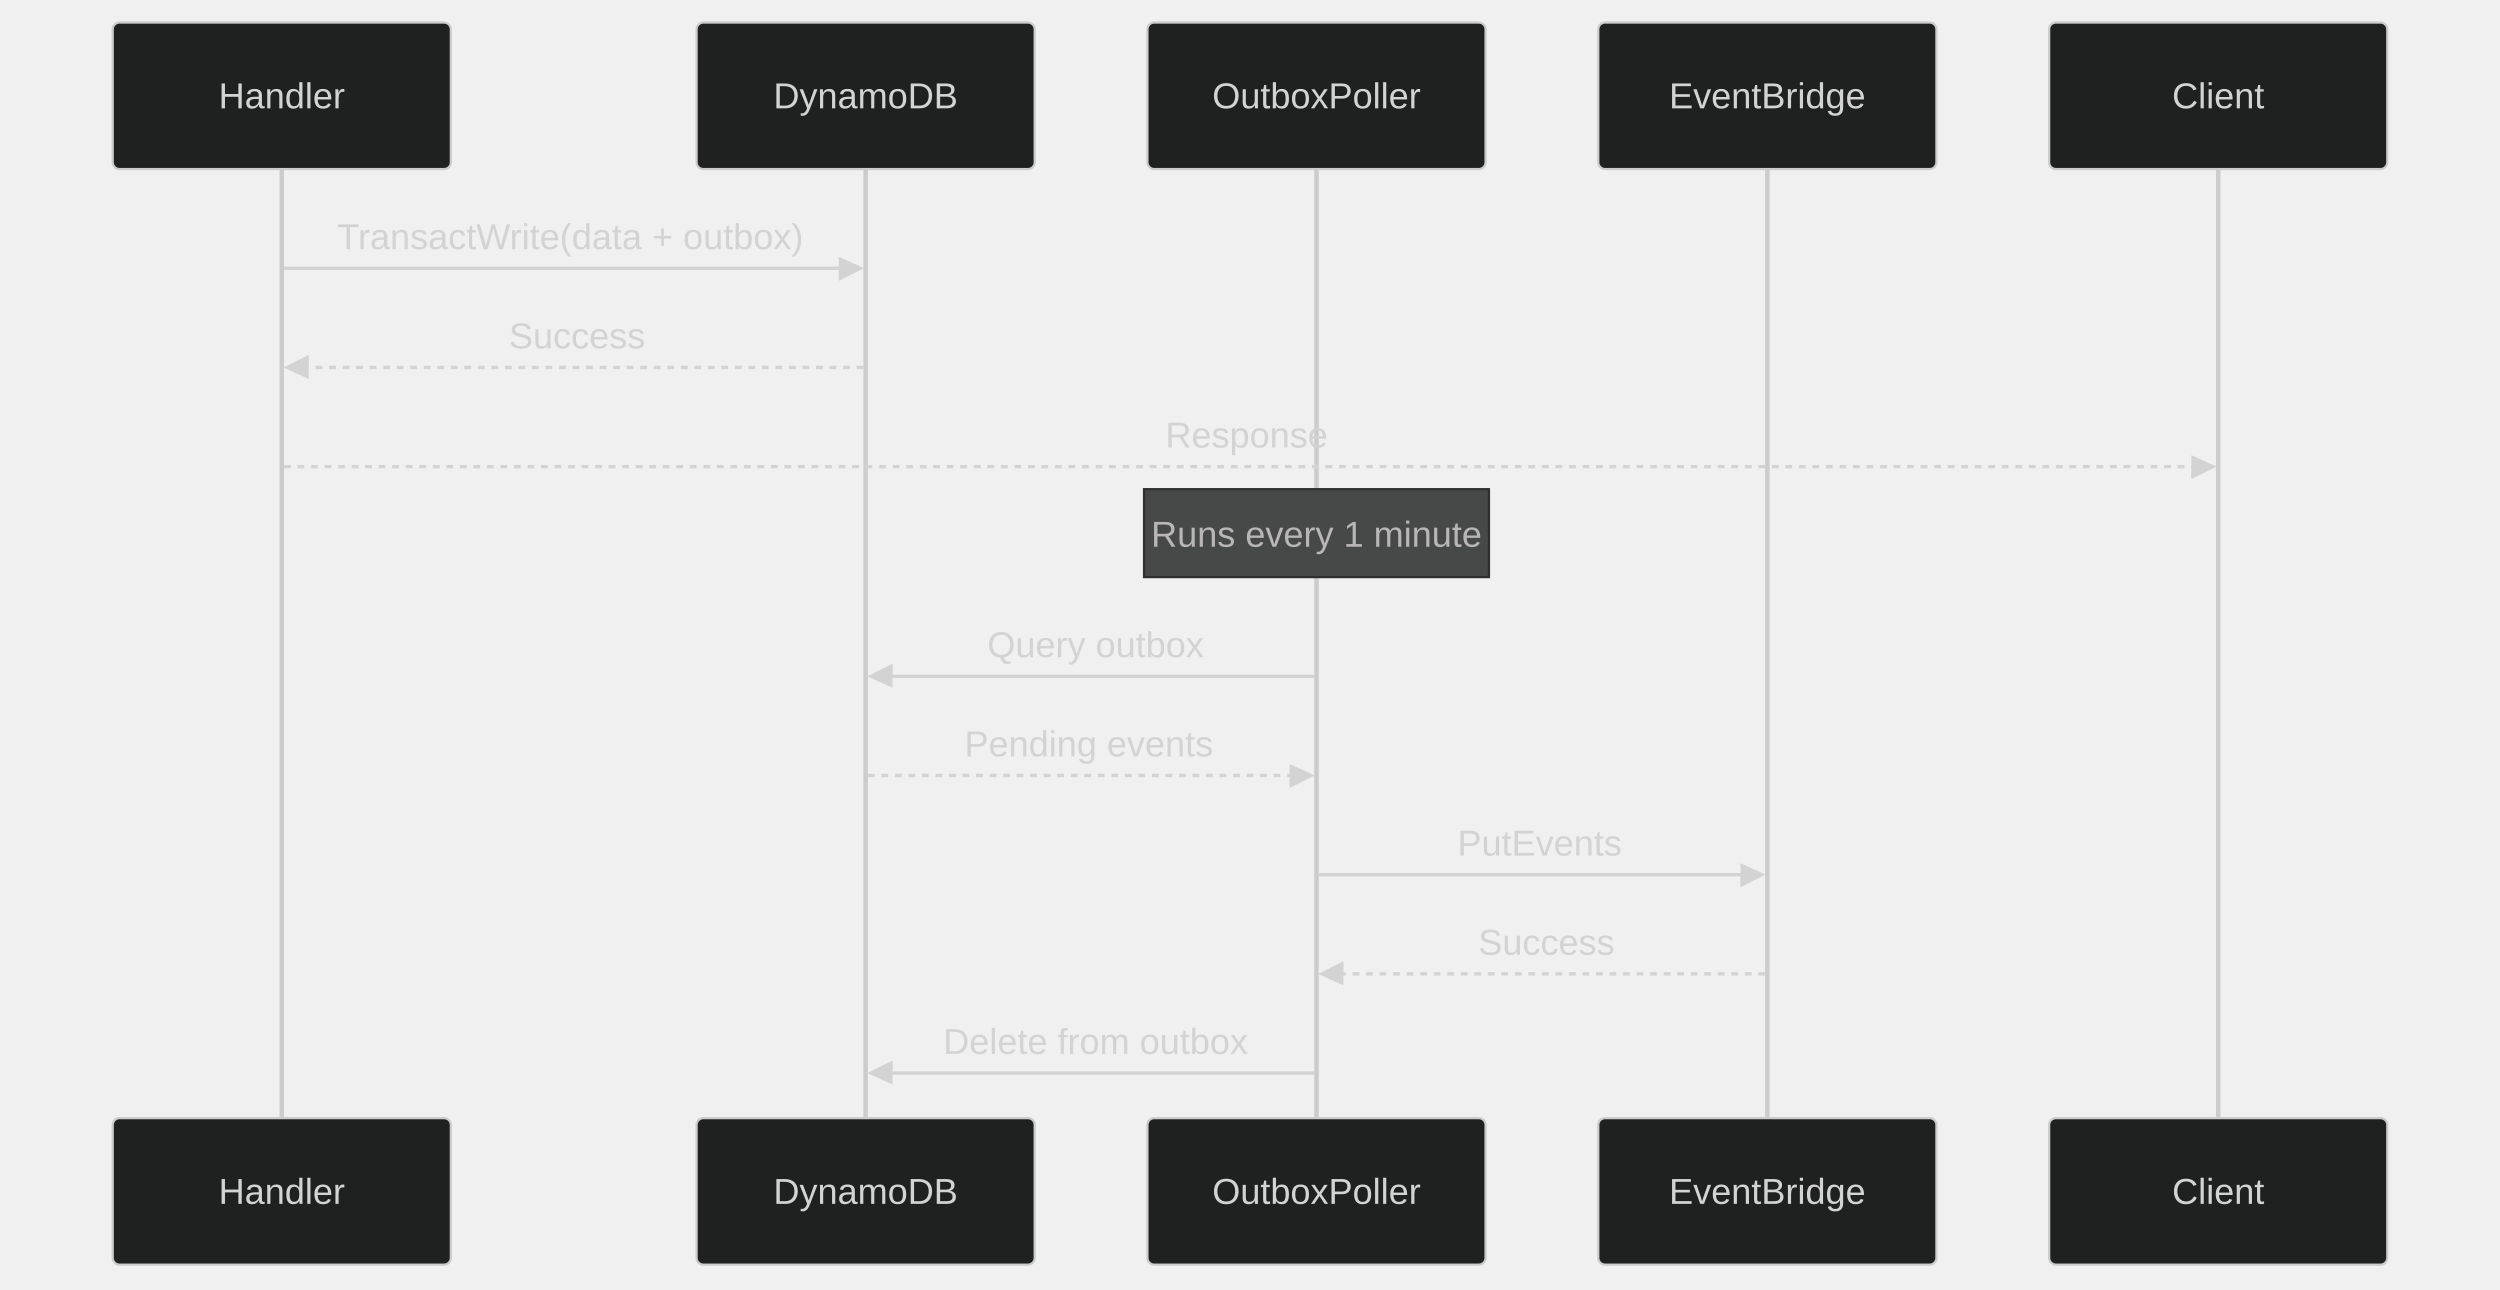
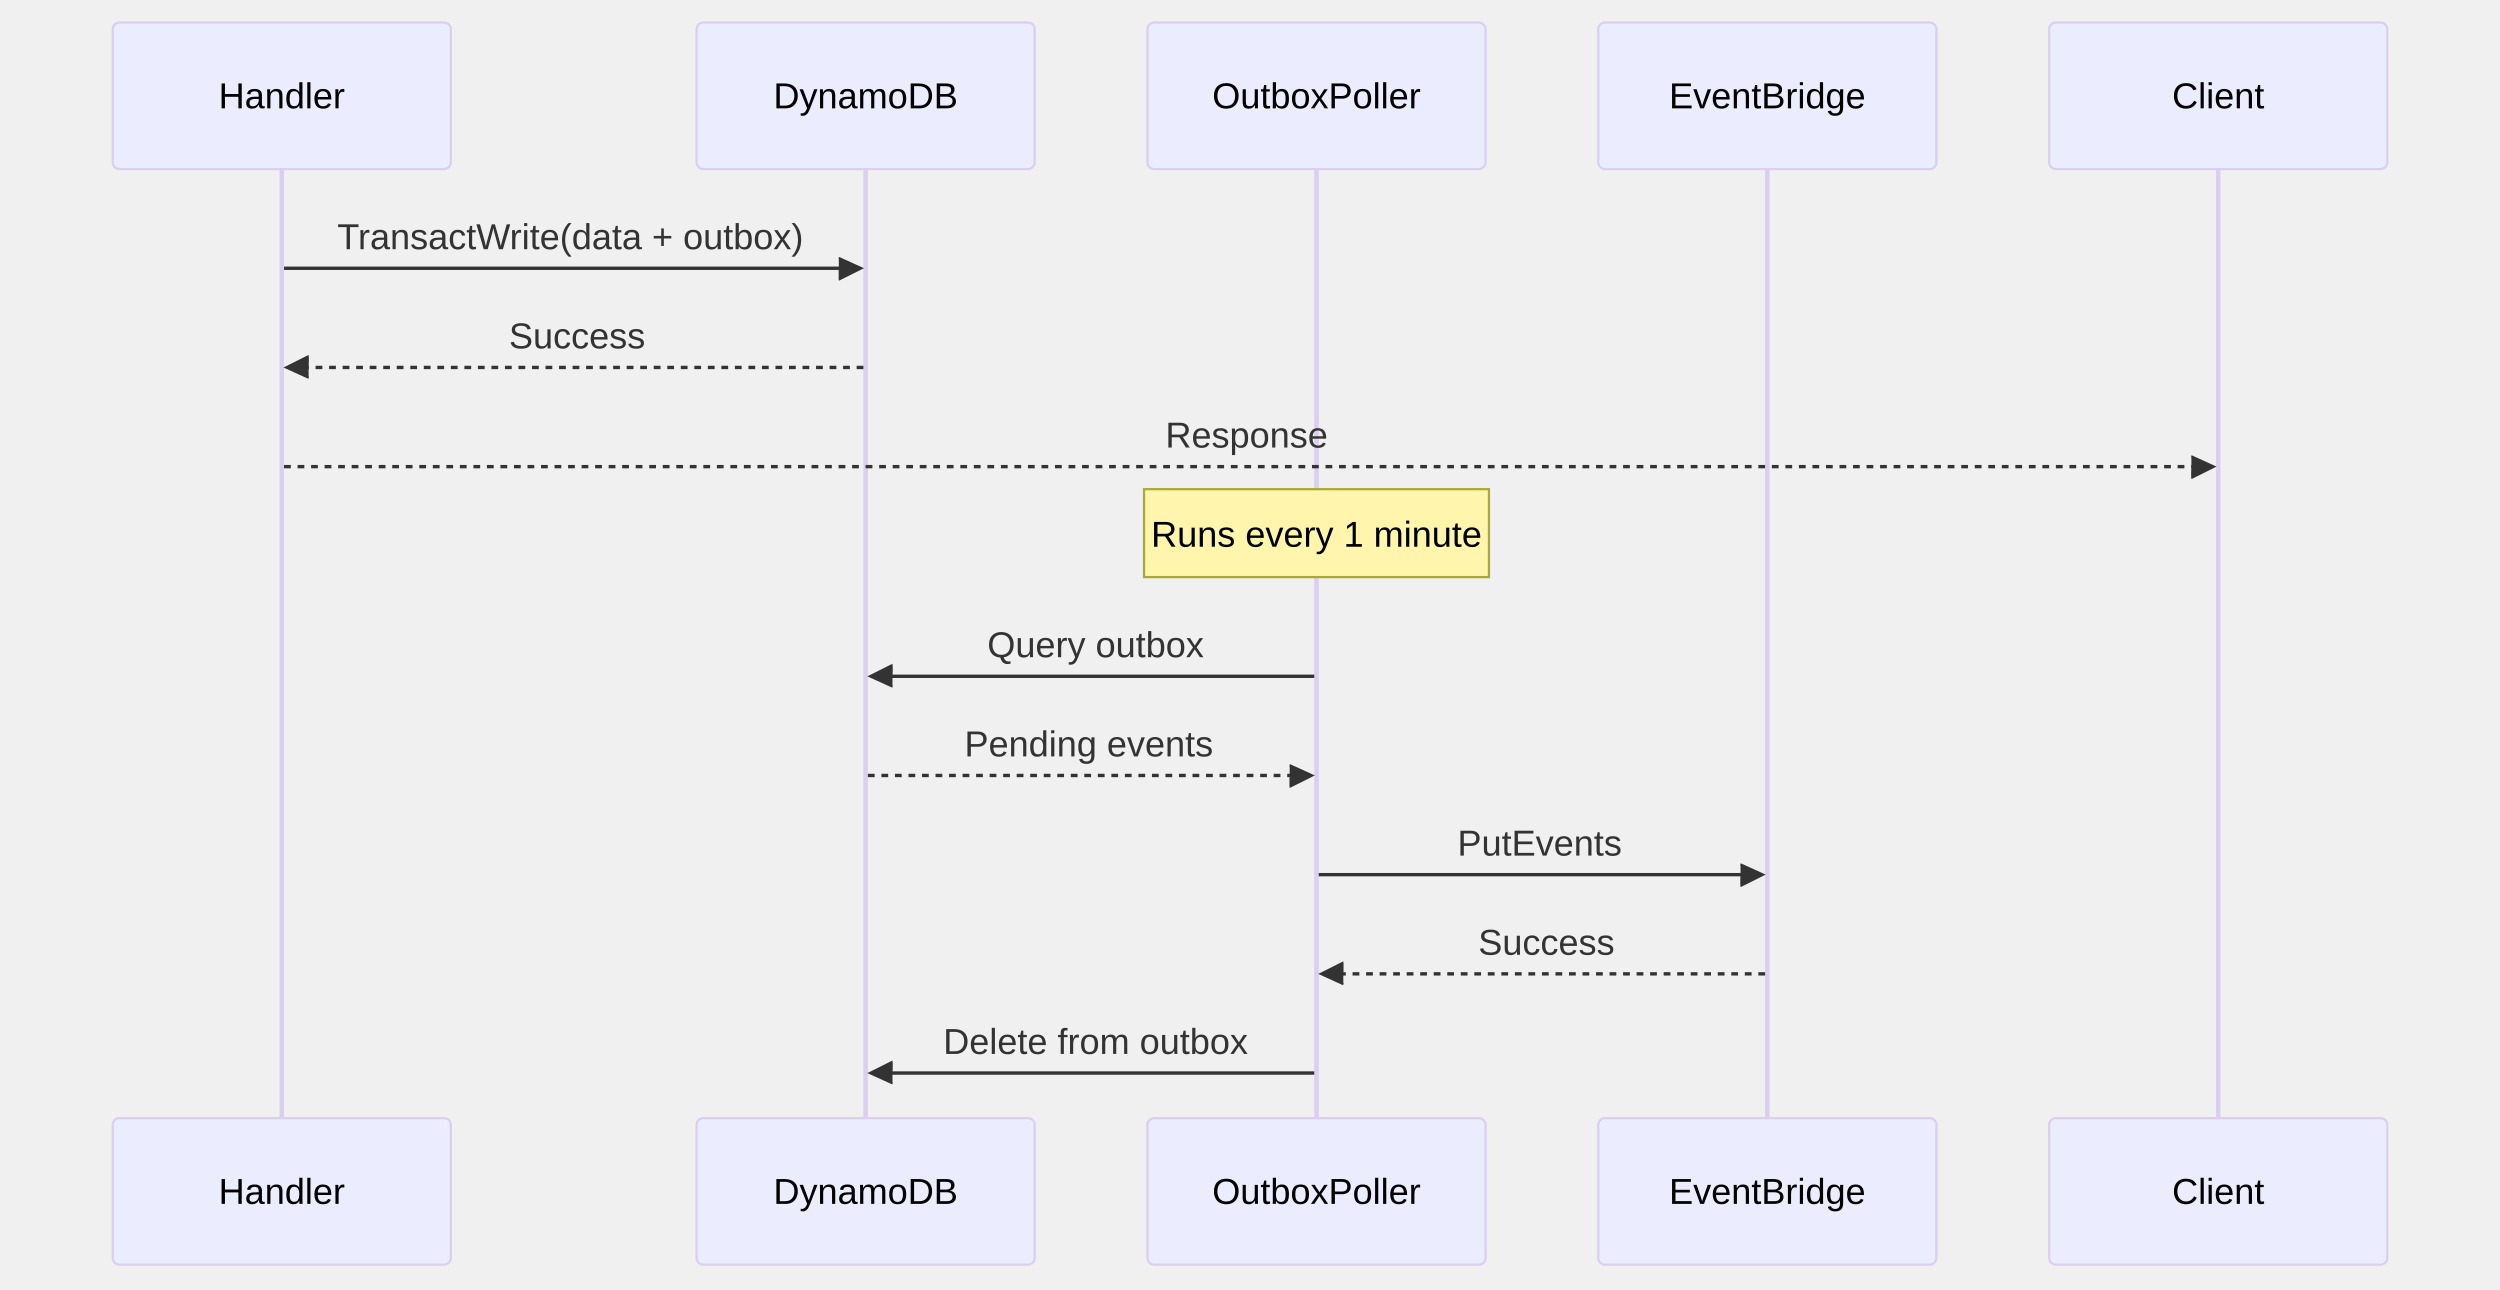
- <svg xmlns="http://www.w3.org/2000/svg" aria-roledescription="sequence" role="graphics-document document" viewBox="-50 -10 1109 572" style="max-width: 1109px; background-color: transparent;" width="100%" id="my-svg">
+ <svg xmlns="http://www.w3.org/2000/svg" aria-roledescription="sequence" role="graphics-document document" viewBox="-50 -10 1109 572" style="max-width: 1109px; background-color: white;" width="100%" id="my-svg">
  <g>
    <rect class="actor actor-bottom" ry="3" rx="3" name="Client" height="65" width="150" stroke="#666" fill="#eaeaea" y="486" x="859" />
    <text style="text-anchor: middle; font-size: 16px; font-weight: 400;" class="actor actor-box" alignment-baseline="central" dominant-baseline="central" y="518.5" x="934">
      <tspan dy="0" x="934">Client</tspan>
    </text>
  </g>
  <g>
    <rect class="actor actor-bottom" ry="3" rx="3" name="EventBridge" height="65" width="150" stroke="#666" fill="#eaeaea" y="486" x="659" />
    <text style="text-anchor: middle; font-size: 16px; font-weight: 400;" class="actor actor-box" alignment-baseline="central" dominant-baseline="central" y="518.5" x="734">
      <tspan dy="0" x="734">EventBridge</tspan>
    </text>
  </g>
  <g>
    <rect class="actor actor-bottom" ry="3" rx="3" name="OutboxPoller" height="65" width="150" stroke="#666" fill="#eaeaea" y="486" x="459" />
    <text style="text-anchor: middle; font-size: 16px; font-weight: 400;" class="actor actor-box" alignment-baseline="central" dominant-baseline="central" y="518.5" x="534">
      <tspan dy="0" x="534">OutboxPoller</tspan>
    </text>
  </g>
  <g>
    <rect class="actor actor-bottom" ry="3" rx="3" name="DynamoDB" height="65" width="150" stroke="#666" fill="#eaeaea" y="486" x="259" />
    <text style="text-anchor: middle; font-size: 16px; font-weight: 400;" class="actor actor-box" alignment-baseline="central" dominant-baseline="central" y="518.5" x="334">
      <tspan dy="0" x="334">DynamoDB</tspan>
    </text>
  </g>
  <g>
    <rect class="actor actor-bottom" ry="3" rx="3" name="Handler" height="65" width="150" stroke="#666" fill="#eaeaea" y="486" x="0" />
    <text style="text-anchor: middle; font-size: 16px; font-weight: 400;" class="actor actor-box" alignment-baseline="central" dominant-baseline="central" y="518.5" x="75">
      <tspan dy="0" x="75">Handler</tspan>
    </text>
  </g>
  <g>
    <line name="Client" stroke="#999" stroke-width="0.5px" class="actor-line 200" y2="486" x2="934" y1="65" x1="934" id="actor4" />
    <g id="root-4">
      <rect class="actor actor-top" ry="3" rx="3" name="Client" height="65" width="150" stroke="#666" fill="#eaeaea" y="0" x="859" />
      <text style="text-anchor: middle; font-size: 16px; font-weight: 400;" class="actor actor-box" alignment-baseline="central" dominant-baseline="central" y="32.5" x="934">
        <tspan dy="0" x="934">Client</tspan>
      </text>
    </g>
  </g>
  <g>
    <line name="EventBridge" stroke="#999" stroke-width="0.5px" class="actor-line 200" y2="486" x2="734" y1="65" x1="734" id="actor3" />
    <g id="root-3">
      <rect class="actor actor-top" ry="3" rx="3" name="EventBridge" height="65" width="150" stroke="#666" fill="#eaeaea" y="0" x="659" />
      <text style="text-anchor: middle; font-size: 16px; font-weight: 400;" class="actor actor-box" alignment-baseline="central" dominant-baseline="central" y="32.5" x="734">
        <tspan dy="0" x="734">EventBridge</tspan>
      </text>
    </g>
  </g>
  <g>
    <line name="OutboxPoller" stroke="#999" stroke-width="0.5px" class="actor-line 200" y2="486" x2="534" y1="65" x1="534" id="actor2" />
    <g id="root-2">
      <rect class="actor actor-top" ry="3" rx="3" name="OutboxPoller" height="65" width="150" stroke="#666" fill="#eaeaea" y="0" x="459" />
      <text style="text-anchor: middle; font-size: 16px; font-weight: 400;" class="actor actor-box" alignment-baseline="central" dominant-baseline="central" y="32.5" x="534">
        <tspan dy="0" x="534">OutboxPoller</tspan>
      </text>
    </g>
  </g>
  <g>
    <line name="DynamoDB" stroke="#999" stroke-width="0.5px" class="actor-line 200" y2="486" x2="334" y1="65" x1="334" id="actor1" />
    <g id="root-1">
      <rect class="actor actor-top" ry="3" rx="3" name="DynamoDB" height="65" width="150" stroke="#666" fill="#eaeaea" y="0" x="259" />
      <text style="text-anchor: middle; font-size: 16px; font-weight: 400;" class="actor actor-box" alignment-baseline="central" dominant-baseline="central" y="32.5" x="334">
        <tspan dy="0" x="334">DynamoDB</tspan>
      </text>
    </g>
  </g>
  <g>
    <line name="Handler" stroke="#999" stroke-width="0.5px" class="actor-line 200" y2="486" x2="75" y1="65" x1="75" id="actor0" />
    <g id="root-0">
      <rect class="actor actor-top" ry="3" rx="3" name="Handler" height="65" width="150" stroke="#666" fill="#eaeaea" y="0" x="0" />
      <text style="text-anchor: middle; font-size: 16px; font-weight: 400;" class="actor actor-box" alignment-baseline="central" dominant-baseline="central" y="32.5" x="75">
        <tspan dy="0" x="75">Handler</tspan>
      </text>
    </g>
  </g>
-   <style>#my-svg{font-family:"trebuchet ms",verdana,arial,sans-serif;font-size:16px;fill:#ccc;}@keyframes edge-animation-frame{from{stroke-dashoffset:0;}}@keyframes dash{to{stroke-dashoffset:0;}}#my-svg .edge-animation-slow{stroke-dasharray:9,5!important;stroke-dashoffset:900;animation:dash 50s linear infinite;stroke-linecap:round;}#my-svg .edge-animation-fast{stroke-dasharray:9,5!important;stroke-dashoffset:900;animation:dash 20s linear infinite;stroke-linecap:round;}#my-svg .error-icon{fill:#a44141;}#my-svg .error-text{fill:#ddd;stroke:#ddd;}#my-svg .edge-thickness-normal{stroke-width:1px;}#my-svg .edge-thickness-thick{stroke-width:3.5px;}#my-svg .edge-pattern-solid{stroke-dasharray:0;}#my-svg .edge-thickness-invisible{stroke-width:0;fill:none;}#my-svg .edge-pattern-dashed{stroke-dasharray:3;}#my-svg .edge-pattern-dotted{stroke-dasharray:2;}#my-svg .marker{fill:lightgrey;stroke:lightgrey;}#my-svg .marker.cross{stroke:lightgrey;}#my-svg svg{font-family:"trebuchet ms",verdana,arial,sans-serif;font-size:16px;}#my-svg p{margin:0;}#my-svg .actor{stroke:#ccc;fill:#1f2020;}#my-svg text.actor&gt;tspan{fill:lightgrey;stroke:none;}#my-svg .actor-line{stroke:#ccc;}#my-svg .messageLine0{stroke-width:1.5;stroke-dasharray:none;stroke:lightgrey;}#my-svg .messageLine1{stroke-width:1.5;stroke-dasharray:2,2;stroke:lightgrey;}#my-svg #arrowhead path{fill:lightgrey;stroke:lightgrey;}#my-svg .sequenceNumber{fill:black;}#my-svg #sequencenumber{fill:lightgrey;}#my-svg #crosshead path{fill:lightgrey;stroke:lightgrey;}#my-svg .messageText{fill:lightgrey;stroke:none;}#my-svg .labelBox{stroke:#ccc;fill:#1f2020;}#my-svg .labelText,#my-svg .labelText&gt;tspan{fill:lightgrey;stroke:none;}#my-svg .loopText,#my-svg .loopText&gt;tspan{fill:lightgrey;stroke:none;}#my-svg .loopLine{stroke-width:2px;stroke-dasharray:2,2;stroke:#ccc;fill:#ccc;}#my-svg .note{stroke:hsl(180, 0%, 18.353%);fill:hsl(180, 1.587%, 28.353%);}#my-svg .noteText,#my-svg .noteText&gt;tspan{fill:rgb(183.848, 181.552, 181.552);stroke:none;}#my-svg .activation0{fill:hsl(180, 1.587%, 28.353%);stroke:#ccc;}#my-svg .activation1{fill:hsl(180, 1.587%, 28.353%);stroke:#ccc;}#my-svg .activation2{fill:hsl(180, 1.587%, 28.353%);stroke:#ccc;}#my-svg .actorPopupMenu{position:absolute;}#my-svg .actorPopupMenuPanel{position:absolute;fill:#1f2020;box-shadow:0px 8px 16px 0px rgba(0,0,0,0.2);filter:drop-shadow(3px 5px 2px rgb(0 0 0 / 0.4));}#my-svg .actor-man line{stroke:#ccc;fill:#1f2020;}#my-svg .actor-man circle,#my-svg line{stroke:#ccc;fill:#1f2020;stroke-width:2px;}#my-svg :root{--mermaid-font-family:"trebuchet ms",verdana,arial,sans-serif;}</style>
+   <style>#my-svg{font-family:"trebuchet ms",verdana,arial,sans-serif;font-size:16px;fill:#333;}@keyframes edge-animation-frame{from{stroke-dashoffset:0;}}@keyframes dash{to{stroke-dashoffset:0;}}#my-svg .edge-animation-slow{stroke-dasharray:9,5!important;stroke-dashoffset:900;animation:dash 50s linear infinite;stroke-linecap:round;}#my-svg .edge-animation-fast{stroke-dasharray:9,5!important;stroke-dashoffset:900;animation:dash 20s linear infinite;stroke-linecap:round;}#my-svg .error-icon{fill:#552222;}#my-svg .error-text{fill:#552222;stroke:#552222;}#my-svg .edge-thickness-normal{stroke-width:1px;}#my-svg .edge-thickness-thick{stroke-width:3.5px;}#my-svg .edge-pattern-solid{stroke-dasharray:0;}#my-svg .edge-thickness-invisible{stroke-width:0;fill:none;}#my-svg .edge-pattern-dashed{stroke-dasharray:3;}#my-svg .edge-pattern-dotted{stroke-dasharray:2;}#my-svg .marker{fill:#333333;stroke:#333333;}#my-svg .marker.cross{stroke:#333333;}#my-svg svg{font-family:"trebuchet ms",verdana,arial,sans-serif;font-size:16px;}#my-svg p{margin:0;}#my-svg .actor{stroke:hsl(259.626, 59.777%, 87.902%);fill:#ECECFF;}#my-svg text.actor&gt;tspan{fill:black;stroke:none;}#my-svg .actor-line{stroke:hsl(259.626, 59.777%, 87.902%);}#my-svg .messageLine0{stroke-width:1.5;stroke-dasharray:none;stroke:#333;}#my-svg .messageLine1{stroke-width:1.5;stroke-dasharray:2,2;stroke:#333;}#my-svg #arrowhead path{fill:#333;stroke:#333;}#my-svg .sequenceNumber{fill:white;}#my-svg #sequencenumber{fill:#333;}#my-svg #crosshead path{fill:#333;stroke:#333;}#my-svg .messageText{fill:#333;stroke:none;}#my-svg .labelBox{stroke:hsl(259.626, 59.777%, 87.902%);fill:#ECECFF;}#my-svg .labelText,#my-svg .labelText&gt;tspan{fill:black;stroke:none;}#my-svg .loopText,#my-svg .loopText&gt;tspan{fill:black;stroke:none;}#my-svg .loopLine{stroke-width:2px;stroke-dasharray:2,2;stroke:hsl(259.626, 59.777%, 87.902%);fill:hsl(259.626, 59.777%, 87.902%);}#my-svg .note{stroke:#aaaa33;fill:#fff5ad;}#my-svg .noteText,#my-svg .noteText&gt;tspan{fill:black;stroke:none;}#my-svg .activation0{fill:#f4f4f4;stroke:#666;}#my-svg .activation1{fill:#f4f4f4;stroke:#666;}#my-svg .activation2{fill:#f4f4f4;stroke:#666;}#my-svg .actorPopupMenu{position:absolute;}#my-svg .actorPopupMenuPanel{position:absolute;fill:#ECECFF;box-shadow:0px 8px 16px 0px rgba(0,0,0,0.2);filter:drop-shadow(3px 5px 2px rgb(0 0 0 / 0.4));}#my-svg .actor-man line{stroke:hsl(259.626, 59.777%, 87.902%);fill:#ECECFF;}#my-svg .actor-man circle,#my-svg line{stroke:hsl(259.626, 59.777%, 87.902%);fill:#ECECFF;stroke-width:2px;}#my-svg :root{--mermaid-font-family:"trebuchet ms",verdana,arial,sans-serif;}</style>
  <g />
  <defs>
    <symbol height="24" width="24" id="computer">
      <path d="M2 2v13h20v-13h-20zm18 11h-16v-9h16v9zm-10.228 6l.466-1h3.524l.467 1h-4.457zm14.228 3h-24l2-6h2.104l-1.33 4h18.45l-1.297-4h2.073l2 6zm-5-10h-14v-7h14v7z" transform="scale(.5)" />
    </symbol>
  </defs>
  <defs>
    <symbol clip-rule="evenodd" fill-rule="evenodd" id="database">
      <path d="M12.258.001l.256.004.255.005.253.008.251.01.249.012.247.015.246.016.242.019.241.02.239.023.236.024.233.027.231.028.229.031.225.032.223.034.22.036.217.038.214.04.211.041.208.043.205.045.201.046.198.048.194.05.191.051.187.053.183.054.18.056.175.057.172.059.168.06.163.061.16.063.155.064.15.066.074.033.073.033.071.034.07.034.069.035.068.035.067.035.066.035.064.036.064.036.062.036.06.036.06.037.058.037.058.037.055.038.055.038.053.038.052.038.051.039.05.039.048.039.047.039.045.04.044.04.043.04.041.04.04.041.039.041.037.041.036.041.034.041.033.042.032.042.03.042.029.042.027.042.026.043.024.043.023.043.021.043.02.043.018.044.017.043.015.044.013.044.012.044.011.045.009.044.007.045.006.045.004.045.002.045.001.045v17l-.001.045-.002.045-.004.045-.006.045-.007.045-.009.044-.011.045-.012.044-.013.044-.015.044-.017.043-.018.044-.02.043-.021.043-.023.043-.024.043-.026.043-.027.042-.029.042-.03.042-.032.042-.033.042-.034.041-.036.041-.037.041-.039.041-.04.041-.041.04-.043.04-.044.04-.045.04-.047.039-.048.039-.05.039-.051.039-.052.038-.053.038-.055.038-.055.038-.058.037-.058.037-.06.037-.06.036-.062.036-.064.036-.064.036-.066.035-.067.035-.068.035-.069.035-.07.034-.071.034-.073.033-.074.033-.15.066-.155.064-.16.063-.163.061-.168.06-.172.059-.175.057-.18.056-.183.054-.187.053-.191.051-.194.05-.198.048-.201.046-.205.045-.208.043-.211.041-.214.04-.217.038-.22.036-.223.034-.225.032-.229.031-.231.028-.233.027-.236.024-.239.023-.241.02-.242.019-.246.016-.247.015-.249.012-.251.01-.253.008-.255.005-.256.004-.258.001-.258-.001-.256-.004-.255-.005-.253-.008-.251-.01-.249-.012-.247-.015-.245-.016-.243-.019-.241-.02-.238-.023-.236-.024-.234-.027-.231-.028-.228-.031-.226-.032-.223-.034-.22-.036-.217-.038-.214-.04-.211-.041-.208-.043-.204-.045-.201-.046-.198-.048-.195-.05-.19-.051-.187-.053-.184-.054-.179-.056-.176-.057-.172-.059-.167-.06-.164-.061-.159-.063-.155-.064-.151-.066-.074-.033-.072-.033-.072-.034-.07-.034-.069-.035-.068-.035-.067-.035-.066-.035-.064-.036-.063-.036-.062-.036-.061-.036-.06-.037-.058-.037-.057-.037-.056-.038-.055-.038-.053-.038-.052-.038-.051-.039-.049-.039-.049-.039-.046-.039-.046-.04-.044-.04-.043-.04-.041-.04-.04-.041-.039-.041-.037-.041-.036-.041-.034-.041-.033-.042-.032-.042-.03-.042-.029-.042-.027-.042-.026-.043-.024-.043-.023-.043-.021-.043-.02-.043-.018-.044-.017-.043-.015-.044-.013-.044-.012-.044-.011-.045-.009-.044-.007-.045-.006-.045-.004-.045-.002-.045-.001-.045v-17l.001-.045.002-.045.004-.045.006-.045.007-.045.009-.044.011-.045.012-.044.013-.044.015-.044.017-.043.018-.044.02-.043.021-.043.023-.043.024-.043.026-.043.027-.042.029-.042.03-.042.032-.042.033-.042.034-.041.036-.041.037-.041.039-.041.04-.041.041-.04.043-.04.044-.04.046-.04.046-.039.049-.039.049-.039.051-.039.052-.038.053-.038.055-.038.056-.038.057-.037.058-.037.06-.037.061-.036.062-.036.063-.036.064-.036.066-.035.067-.035.068-.035.069-.035.07-.034.072-.034.072-.033.074-.033.151-.066.155-.064.159-.063.164-.061.167-.06.172-.059.176-.057.179-.056.184-.054.187-.053.19-.051.195-.05.198-.048.201-.046.204-.045.208-.043.211-.041.214-.04.217-.038.22-.036.223-.034.226-.032.228-.031.231-.028.234-.027.236-.024.238-.023.241-.02.243-.019.245-.016.247-.015.249-.012.251-.01.253-.008.255-.005.256-.004.258-.001.258.001zm-9.258 20.499v.01l.001.021.003.021.004.022.005.021.006.022.007.022.009.023.01.022.011.023.012.023.013.023.015.023.016.024.017.023.018.024.019.024.021.024.022.025.023.024.024.025.052.049.056.05.061.051.066.051.07.051.075.051.079.052.084.052.088.052.092.052.097.052.102.051.105.052.11.052.114.051.119.051.123.051.127.05.131.05.135.05.139.048.144.049.147.047.152.047.155.047.16.045.163.045.167.043.171.043.176.041.178.041.183.039.187.039.19.037.194.035.197.035.202.033.204.031.209.03.212.029.216.027.219.025.222.024.226.021.23.02.233.018.236.016.24.015.243.012.246.01.249.008.253.005.256.004.259.001.26-.001.257-.004.254-.005.25-.008.247-.011.244-.012.241-.014.237-.016.233-.018.231-.021.226-.021.224-.024.22-.026.216-.027.212-.028.21-.031.205-.031.202-.034.198-.034.194-.036.191-.037.187-.039.183-.04.179-.04.175-.042.172-.043.168-.044.163-.045.16-.046.155-.046.152-.047.148-.048.143-.049.139-.049.136-.05.131-.05.126-.05.123-.051.118-.052.114-.051.11-.052.106-.052.101-.052.096-.052.092-.052.088-.053.083-.051.079-.052.074-.052.07-.051.065-.051.06-.051.056-.05.051-.05.023-.024.023-.025.021-.024.02-.024.019-.024.018-.024.017-.024.015-.023.014-.024.013-.023.012-.023.01-.023.01-.022.008-.022.006-.022.006-.022.004-.022.004-.021.001-.021.001-.021v-4.127l-.077.055-.08.053-.083.054-.085.053-.087.052-.09.052-.093.051-.095.05-.097.05-.1.049-.102.049-.105.048-.106.047-.109.047-.111.046-.114.045-.115.045-.118.044-.12.043-.122.042-.124.042-.126.041-.128.04-.13.04-.132.038-.134.038-.135.037-.138.037-.139.035-.142.035-.143.034-.144.033-.147.032-.148.031-.15.03-.151.03-.153.029-.154.027-.156.027-.158.026-.159.025-.161.024-.162.023-.163.022-.165.021-.166.02-.167.019-.169.018-.169.017-.171.016-.173.015-.173.014-.175.013-.175.012-.177.011-.178.01-.179.008-.179.008-.181.006-.182.005-.182.004-.184.003-.184.002h-.37l-.184-.002-.184-.003-.182-.004-.182-.005-.181-.006-.179-.008-.179-.008-.178-.01-.176-.011-.176-.012-.175-.013-.173-.014-.172-.015-.171-.016-.17-.017-.169-.018-.167-.019-.166-.02-.165-.021-.163-.022-.162-.023-.161-.024-.159-.025-.157-.026-.156-.027-.155-.027-.153-.029-.151-.03-.15-.03-.148-.031-.146-.032-.145-.033-.143-.034-.141-.035-.14-.035-.137-.037-.136-.037-.134-.038-.132-.038-.13-.04-.128-.04-.126-.041-.124-.042-.122-.042-.12-.044-.117-.043-.116-.045-.113-.045-.112-.046-.109-.047-.106-.047-.105-.048-.102-.049-.1-.049-.097-.05-.095-.05-.093-.052-.09-.051-.087-.052-.085-.053-.083-.054-.08-.054-.077-.054v4.127zm0-5.654v.011l.001.021.003.021.004.021.005.022.006.022.007.022.009.022.01.022.011.023.012.023.013.023.015.024.016.023.017.024.018.024.019.024.021.024.022.024.023.025.024.024.052.05.056.05.061.05.066.051.07.051.075.052.079.051.084.052.088.052.092.052.097.052.102.052.105.052.11.051.114.051.119.052.123.05.127.051.131.05.135.049.139.049.144.048.147.048.152.047.155.046.16.045.163.045.167.044.171.042.176.042.178.04.183.04.187.038.19.037.194.036.197.034.202.033.204.032.209.03.212.028.216.027.219.025.222.024.226.022.23.02.233.018.236.016.24.014.243.012.246.01.249.008.253.006.256.003.259.001.26-.001.257-.003.254-.006.25-.008.247-.01.244-.012.241-.015.237-.016.233-.018.231-.02.226-.022.224-.024.22-.025.216-.027.212-.029.21-.03.205-.032.202-.033.198-.035.194-.036.191-.037.187-.039.183-.039.179-.041.175-.042.172-.043.168-.044.163-.045.16-.045.155-.047.152-.047.148-.048.143-.048.139-.05.136-.049.131-.05.126-.051.123-.051.118-.051.114-.052.11-.052.106-.052.101-.052.096-.052.092-.052.088-.052.083-.052.079-.052.074-.051.07-.052.065-.051.06-.05.056-.051.051-.049.023-.025.023-.024.021-.025.02-.024.019-.024.018-.024.017-.024.015-.023.014-.023.013-.024.012-.022.01-.023.01-.023.008-.022.006-.022.006-.022.004-.021.004-.022.001-.021.001-.021v-4.139l-.077.054-.08.054-.083.054-.085.052-.087.053-.09.051-.093.051-.095.051-.097.05-.1.049-.102.049-.105.048-.106.047-.109.047-.111.046-.114.045-.115.044-.118.044-.12.044-.122.042-.124.042-.126.041-.128.04-.13.039-.132.039-.134.038-.135.037-.138.036-.139.036-.142.035-.143.033-.144.033-.147.033-.148.031-.15.03-.151.03-.153.028-.154.028-.156.027-.158.026-.159.025-.161.024-.162.023-.163.022-.165.021-.166.02-.167.019-.169.018-.169.017-.171.016-.173.015-.173.014-.175.013-.175.012-.177.011-.178.009-.179.009-.179.007-.181.007-.182.005-.182.004-.184.003-.184.002h-.37l-.184-.002-.184-.003-.182-.004-.182-.005-.181-.007-.179-.007-.179-.009-.178-.009-.176-.011-.176-.012-.175-.013-.173-.014-.172-.015-.171-.016-.17-.017-.169-.018-.167-.019-.166-.02-.165-.021-.163-.022-.162-.023-.161-.024-.159-.025-.157-.026-.156-.027-.155-.028-.153-.028-.151-.03-.15-.03-.148-.031-.146-.033-.145-.033-.143-.033-.141-.035-.14-.036-.137-.036-.136-.037-.134-.038-.132-.039-.13-.039-.128-.04-.126-.041-.124-.042-.122-.043-.12-.043-.117-.044-.116-.044-.113-.046-.112-.046-.109-.046-.106-.047-.105-.048-.102-.049-.1-.049-.097-.05-.095-.051-.093-.051-.09-.051-.087-.053-.085-.052-.083-.054-.08-.054-.077-.054v4.139zm0-5.666v.011l.001.02.003.022.004.021.005.022.006.021.007.022.009.023.01.022.011.023.012.023.013.023.015.023.016.024.017.024.018.023.019.024.021.025.022.024.023.024.024.025.052.05.056.05.061.05.066.051.07.051.075.052.079.051.084.052.088.052.092.052.097.052.102.052.105.051.11.052.114.051.119.051.123.051.127.05.131.05.135.05.139.049.144.048.147.048.152.047.155.046.16.045.163.045.167.043.171.043.176.042.178.04.183.04.187.038.19.037.194.036.197.034.202.033.204.032.209.03.212.028.216.027.219.025.222.024.226.021.23.02.233.018.236.017.24.014.243.012.246.01.249.008.253.006.256.003.259.001.26-.001.257-.003.254-.006.25-.008.247-.01.244-.013.241-.014.237-.016.233-.018.231-.02.226-.022.224-.024.22-.025.216-.027.212-.029.21-.03.205-.032.202-.033.198-.035.194-.036.191-.037.187-.039.183-.039.179-.041.175-.042.172-.043.168-.044.163-.045.16-.045.155-.047.152-.047.148-.048.143-.049.139-.049.136-.049.131-.051.126-.05.123-.051.118-.052.114-.051.11-.052.106-.052.101-.052.096-.052.092-.052.088-.052.083-.052.079-.052.074-.052.07-.051.065-.051.06-.051.056-.05.051-.049.023-.025.023-.025.021-.024.02-.024.019-.024.018-.024.017-.024.015-.023.014-.024.013-.023.012-.023.01-.022.01-.023.008-.022.006-.022.006-.022.004-.022.004-.021.001-.021.001-.021v-4.153l-.077.054-.08.054-.083.053-.085.053-.087.053-.09.051-.093.051-.095.051-.097.05-.1.049-.102.048-.105.048-.106.048-.109.046-.111.046-.114.046-.115.044-.118.044-.12.043-.122.043-.124.042-.126.041-.128.04-.13.039-.132.039-.134.038-.135.037-.138.036-.139.036-.142.034-.143.034-.144.033-.147.032-.148.032-.15.03-.151.03-.153.028-.154.028-.156.027-.158.026-.159.024-.161.024-.162.023-.163.023-.165.021-.166.02-.167.019-.169.018-.169.017-.171.016-.173.015-.173.014-.175.013-.175.012-.177.01-.178.01-.179.009-.179.007-.181.006-.182.006-.182.004-.184.003-.184.001-.185.001-.185-.001-.184-.001-.184-.003-.182-.004-.182-.006-.181-.006-.179-.007-.179-.009-.178-.01-.176-.01-.176-.012-.175-.013-.173-.014-.172-.015-.171-.016-.17-.017-.169-.018-.167-.019-.166-.02-.165-.021-.163-.023-.162-.023-.161-.024-.159-.024-.157-.026-.156-.027-.155-.028-.153-.028-.151-.03-.15-.03-.148-.032-.146-.032-.145-.033-.143-.034-.141-.034-.14-.036-.137-.036-.136-.037-.134-.038-.132-.039-.13-.039-.128-.041-.126-.041-.124-.041-.122-.043-.12-.043-.117-.044-.116-.044-.113-.046-.112-.046-.109-.046-.106-.048-.105-.048-.102-.048-.1-.05-.097-.049-.095-.051-.093-.051-.09-.052-.087-.052-.085-.053-.083-.053-.08-.054-.077-.054v4.153zm8.74-8.179l-.257.004-.254.005-.25.008-.247.011-.244.012-.241.014-.237.016-.233.018-.231.021-.226.022-.224.023-.22.026-.216.027-.212.028-.21.031-.205.032-.202.033-.198.034-.194.036-.191.038-.187.038-.183.04-.179.041-.175.042-.172.043-.168.043-.163.045-.16.046-.155.046-.152.048-.148.048-.143.048-.139.049-.136.05-.131.05-.126.051-.123.051-.118.051-.114.052-.11.052-.106.052-.101.052-.096.052-.092.052-.088.052-.083.052-.079.052-.074.051-.07.052-.065.051-.06.05-.056.05-.051.05-.023.025-.023.024-.021.024-.02.025-.019.024-.018.024-.017.023-.015.024-.014.023-.013.023-.012.023-.01.023-.01.022-.008.022-.006.023-.006.021-.004.022-.004.021-.001.021-.001.021.001.021.001.021.004.021.004.022.006.021.006.023.008.022.01.022.01.023.012.023.013.023.014.023.015.024.017.023.018.024.019.024.02.025.021.024.023.024.023.025.051.05.056.05.06.05.065.051.07.052.074.051.079.052.083.052.088.052.092.052.096.052.101.052.106.052.11.052.114.052.118.051.123.051.126.051.131.05.136.05.139.049.143.048.148.048.152.048.155.046.16.046.163.045.168.043.172.043.175.042.179.041.183.04.187.038.191.038.194.036.198.034.202.033.205.032.21.031.212.028.216.027.22.026.224.023.226.022.231.021.233.018.237.016.241.014.244.012.247.011.25.008.254.005.257.004.26.001.26-.001.257-.004.254-.005.25-.008.247-.011.244-.012.241-.014.237-.016.233-.018.231-.021.226-.022.224-.023.22-.026.216-.027.212-.028.21-.031.205-.032.202-.033.198-.034.194-.036.191-.038.187-.038.183-.04.179-.041.175-.042.172-.043.168-.043.163-.045.16-.046.155-.046.152-.048.148-.048.143-.048.139-.049.136-.05.131-.05.126-.051.123-.051.118-.051.114-.052.11-.052.106-.052.101-.052.096-.052.092-.052.088-.052.083-.052.079-.052.074-.051.07-.052.065-.051.06-.05.056-.05.051-.05.023-.025.023-.024.021-.024.02-.025.019-.024.018-.024.017-.023.015-.024.014-.023.013-.023.012-.023.01-.023.01-.022.008-.022.006-.023.006-.021.004-.022.004-.021.001-.021.001-.021-.001-.021-.001-.021-.004-.021-.004-.022-.006-.021-.006-.023-.008-.022-.01-.022-.01-.023-.012-.023-.013-.023-.014-.023-.015-.024-.017-.023-.018-.024-.019-.024-.02-.025-.021-.024-.023-.024-.023-.025-.051-.05-.056-.05-.06-.05-.065-.051-.07-.052-.074-.051-.079-.052-.083-.052-.088-.052-.092-.052-.096-.052-.101-.052-.106-.052-.11-.052-.114-.052-.118-.051-.123-.051-.126-.051-.131-.05-.136-.05-.139-.049-.143-.048-.148-.048-.152-.048-.155-.046-.16-.046-.163-.045-.168-.043-.172-.043-.175-.042-.179-.041-.183-.04-.187-.038-.191-.038-.194-.036-.198-.034-.202-.033-.205-.032-.21-.031-.212-.028-.216-.027-.22-.026-.224-.023-.226-.022-.231-.021-.233-.018-.237-.016-.241-.014-.244-.012-.247-.011-.25-.008-.254-.005-.257-.004-.26-.001-.26.001z" transform="scale(.5)" />
    </symbol>
  </defs>
  <defs>
    <symbol height="24" width="24" id="clock">
      <path d="M12 2c5.514 0 10 4.486 10 10s-4.486 10-10 10-10-4.486-10-10 4.486-10 10-10zm0-2c-6.627 0-12 5.373-12 12s5.373 12 12 12 12-5.373 12-12-5.373-12-12-12zm5.848 12.459c.202.038.202.333.001.372-1.907.361-6.045 1.111-6.547 1.111-.719 0-1.301-.582-1.301-1.301 0-.512.77-5.447 1.125-7.445.034-.192.312-.181.343.014l.985 6.238 5.394 1.011z" transform="scale(.5)" />
    </symbol>
  </defs>
  <defs>
    <marker orient="auto-start-reverse" markerHeight="12" markerWidth="12" markerUnits="userSpaceOnUse" refY="5" refX="7.9" id="arrowhead">
      <path d="M -1 0 L 10 5 L 0 10 z" />
    </marker>
  </defs>
  <defs>
    <marker refY="4.5" refX="4" orient="auto" markerHeight="8" markerWidth="15" id="crosshead">
      <path style="stroke-dasharray: 0, 0;" d="M 1,2 L 6,7 M 6,2 L 1,7" stroke-width="1pt" stroke="#000000" fill="none" />
    </marker>
  </defs>
  <defs>
    <marker orient="auto" markerHeight="28" markerWidth="20" refY="7" refX="15.5" id="filled-head">
      <path d="M 18,7 L9,13 L14,7 L9,1 Z" />
    </marker>
  </defs>
  <defs>
    <marker orient="auto" markerHeight="40" markerWidth="60" refY="15" refX="15" id="sequencenumber">
      <circle r="6" cy="15" cx="15" />
    </marker>
  </defs>
  <g>
    <rect class="note" height="39" width="153" stroke="#666" fill="#EDF2AE" y="207" x="457.5" />
    <text style="font-size: 16px; font-weight: 400;" dy="1em" class="noteText" alignment-baseline="middle" dominant-baseline="middle" text-anchor="middle" y="212" x="534">
      <tspan x="534">Runs every 1 minute</tspan>
    </text>
  </g>
  <text style="font-size: 16px; font-weight: 400;" dy="1em" class="messageText" alignment-baseline="middle" dominant-baseline="middle" text-anchor="middle" y="80" x="203">TransactWrite(data + outbox)</text>
  <line style="fill: none;" marker-end="url(#arrowhead)" stroke="none" stroke-width="2" class="messageLine0" y2="109" x2="330" y1="109" x1="76" />
  <text style="font-size: 16px; font-weight: 400;" dy="1em" class="messageText" alignment-baseline="middle" dominant-baseline="middle" text-anchor="middle" y="124" x="206">Success</text>
  <line style="stroke-dasharray: 3, 3; fill: none;" marker-end="url(#arrowhead)" stroke="none" stroke-width="2" class="messageLine1" y2="153" x2="79" y1="153" x1="333" />
  <text style="font-size: 16px; font-weight: 400;" dy="1em" class="messageText" alignment-baseline="middle" dominant-baseline="middle" text-anchor="middle" y="168" x="503">Response</text>
  <line style="stroke-dasharray: 3, 3; fill: none;" marker-end="url(#arrowhead)" stroke="none" stroke-width="2" class="messageLine1" y2="197" x2="930" y1="197" x1="76" />
  <text style="font-size: 16px; font-weight: 400;" dy="1em" class="messageText" alignment-baseline="middle" dominant-baseline="middle" text-anchor="middle" y="261" x="436">Query outbox</text>
  <line style="fill: none;" marker-end="url(#arrowhead)" stroke="none" stroke-width="2" class="messageLine0" y2="290" x2="338" y1="290" x1="533" />
  <text style="font-size: 16px; font-weight: 400;" dy="1em" class="messageText" alignment-baseline="middle" dominant-baseline="middle" text-anchor="middle" y="305" x="433">Pending events</text>
  <line style="stroke-dasharray: 3, 3; fill: none;" marker-end="url(#arrowhead)" stroke="none" stroke-width="2" class="messageLine1" y2="334" x2="530" y1="334" x1="335" />
  <text style="font-size: 16px; font-weight: 400;" dy="1em" class="messageText" alignment-baseline="middle" dominant-baseline="middle" text-anchor="middle" y="349" x="633">PutEvents</text>
  <line style="fill: none;" marker-end="url(#arrowhead)" stroke="none" stroke-width="2" class="messageLine0" y2="378" x2="730" y1="378" x1="535" />
  <text style="font-size: 16px; font-weight: 400;" dy="1em" class="messageText" alignment-baseline="middle" dominant-baseline="middle" text-anchor="middle" y="393" x="636">Success</text>
  <line style="stroke-dasharray: 3, 3; fill: none;" marker-end="url(#arrowhead)" stroke="none" stroke-width="2" class="messageLine1" y2="422" x2="538" y1="422" x1="733" />
  <text style="font-size: 16px; font-weight: 400;" dy="1em" class="messageText" alignment-baseline="middle" dominant-baseline="middle" text-anchor="middle" y="437" x="436">Delete from outbox</text>
  <line style="fill: none;" marker-end="url(#arrowhead)" stroke="none" stroke-width="2" class="messageLine0" y2="466" x2="338" y1="466" x1="533" />
</svg>
